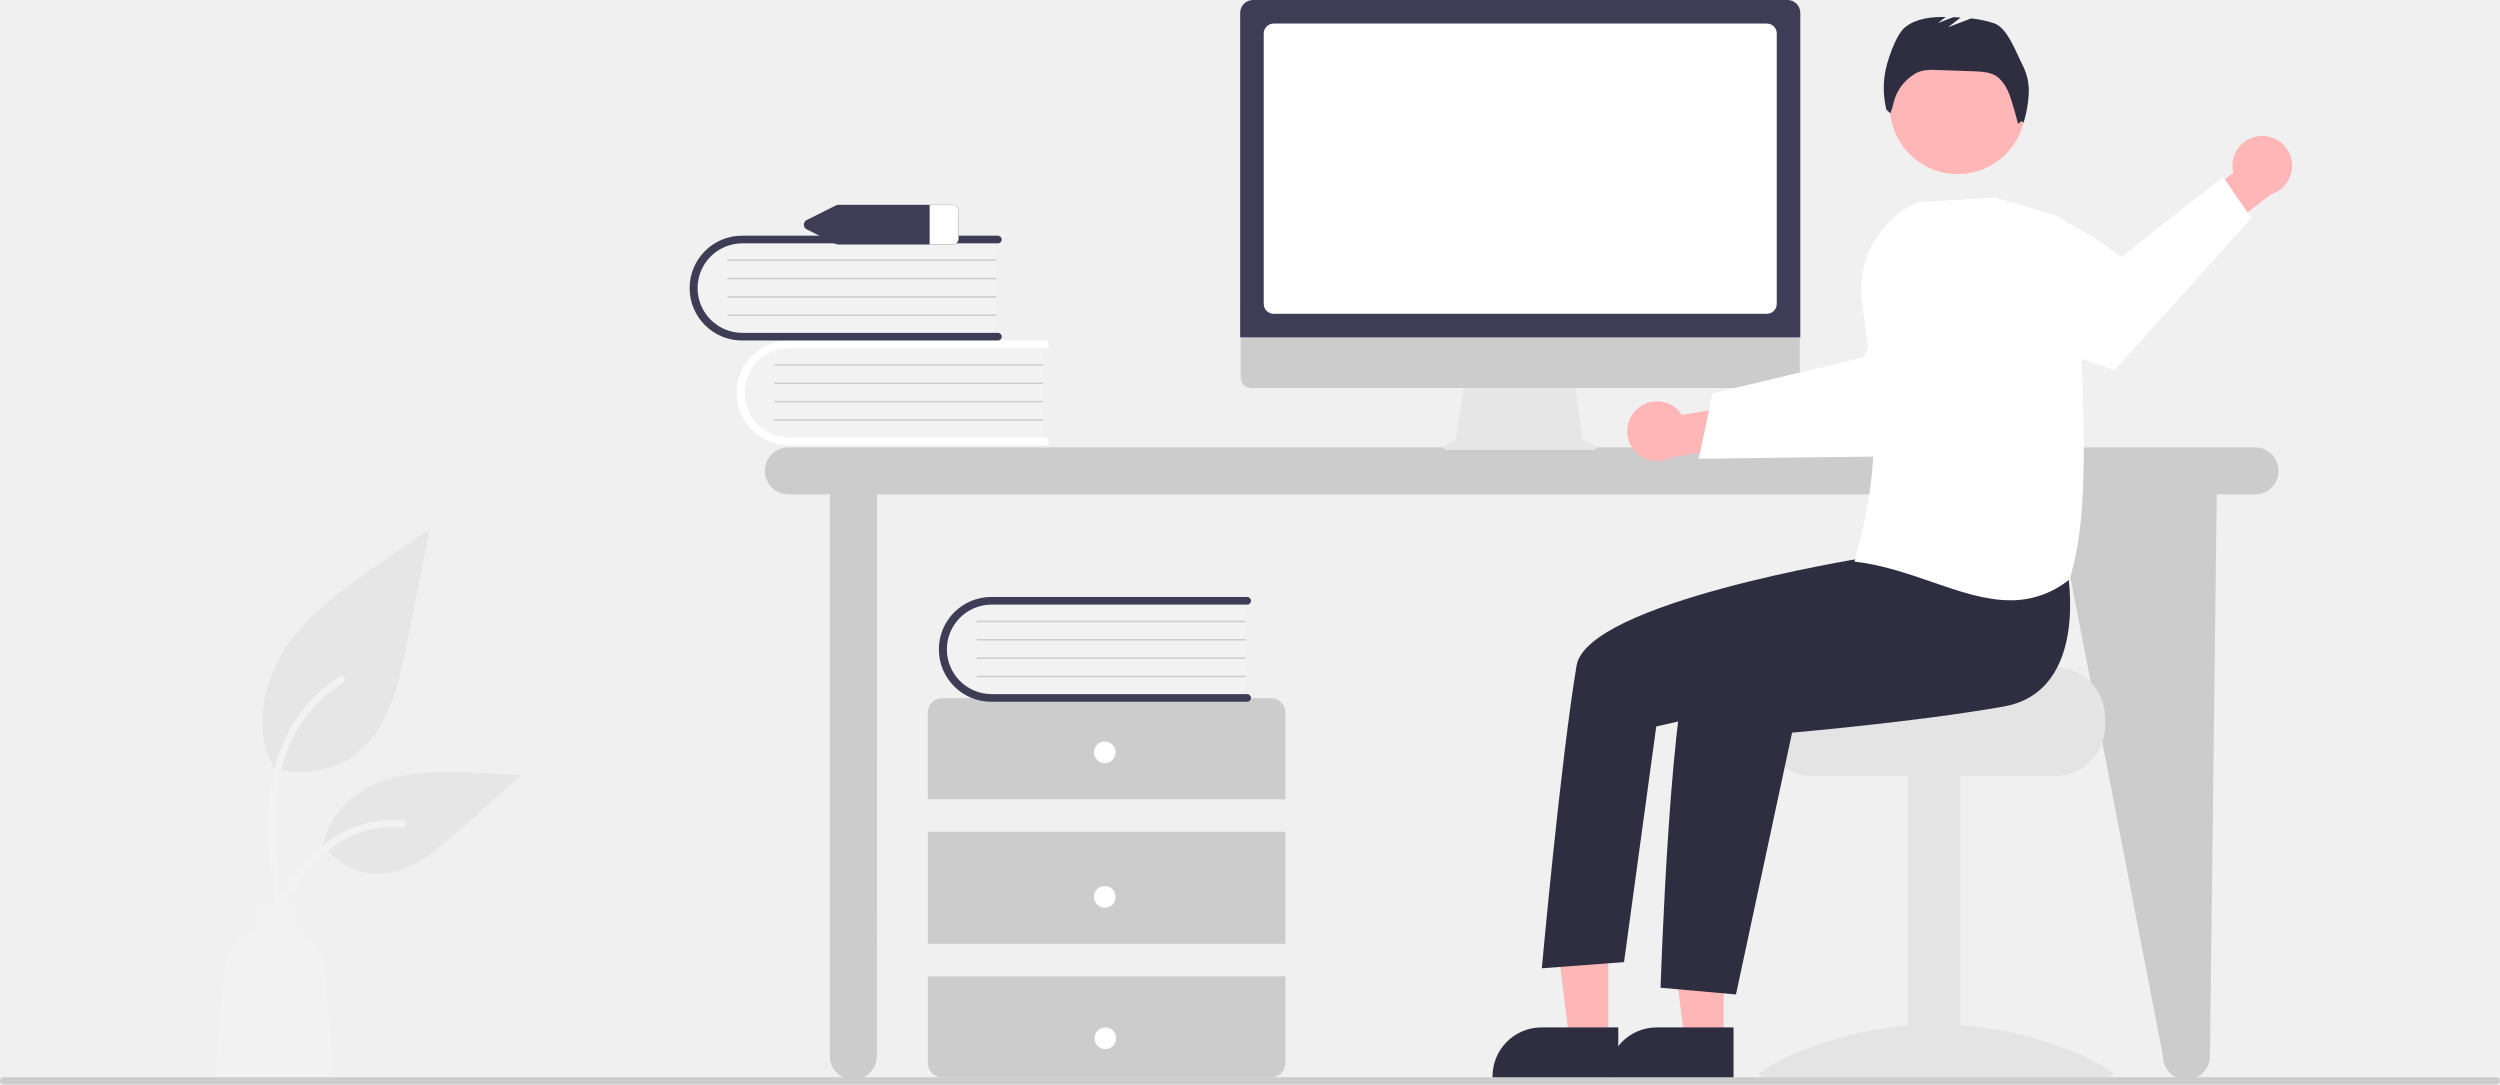
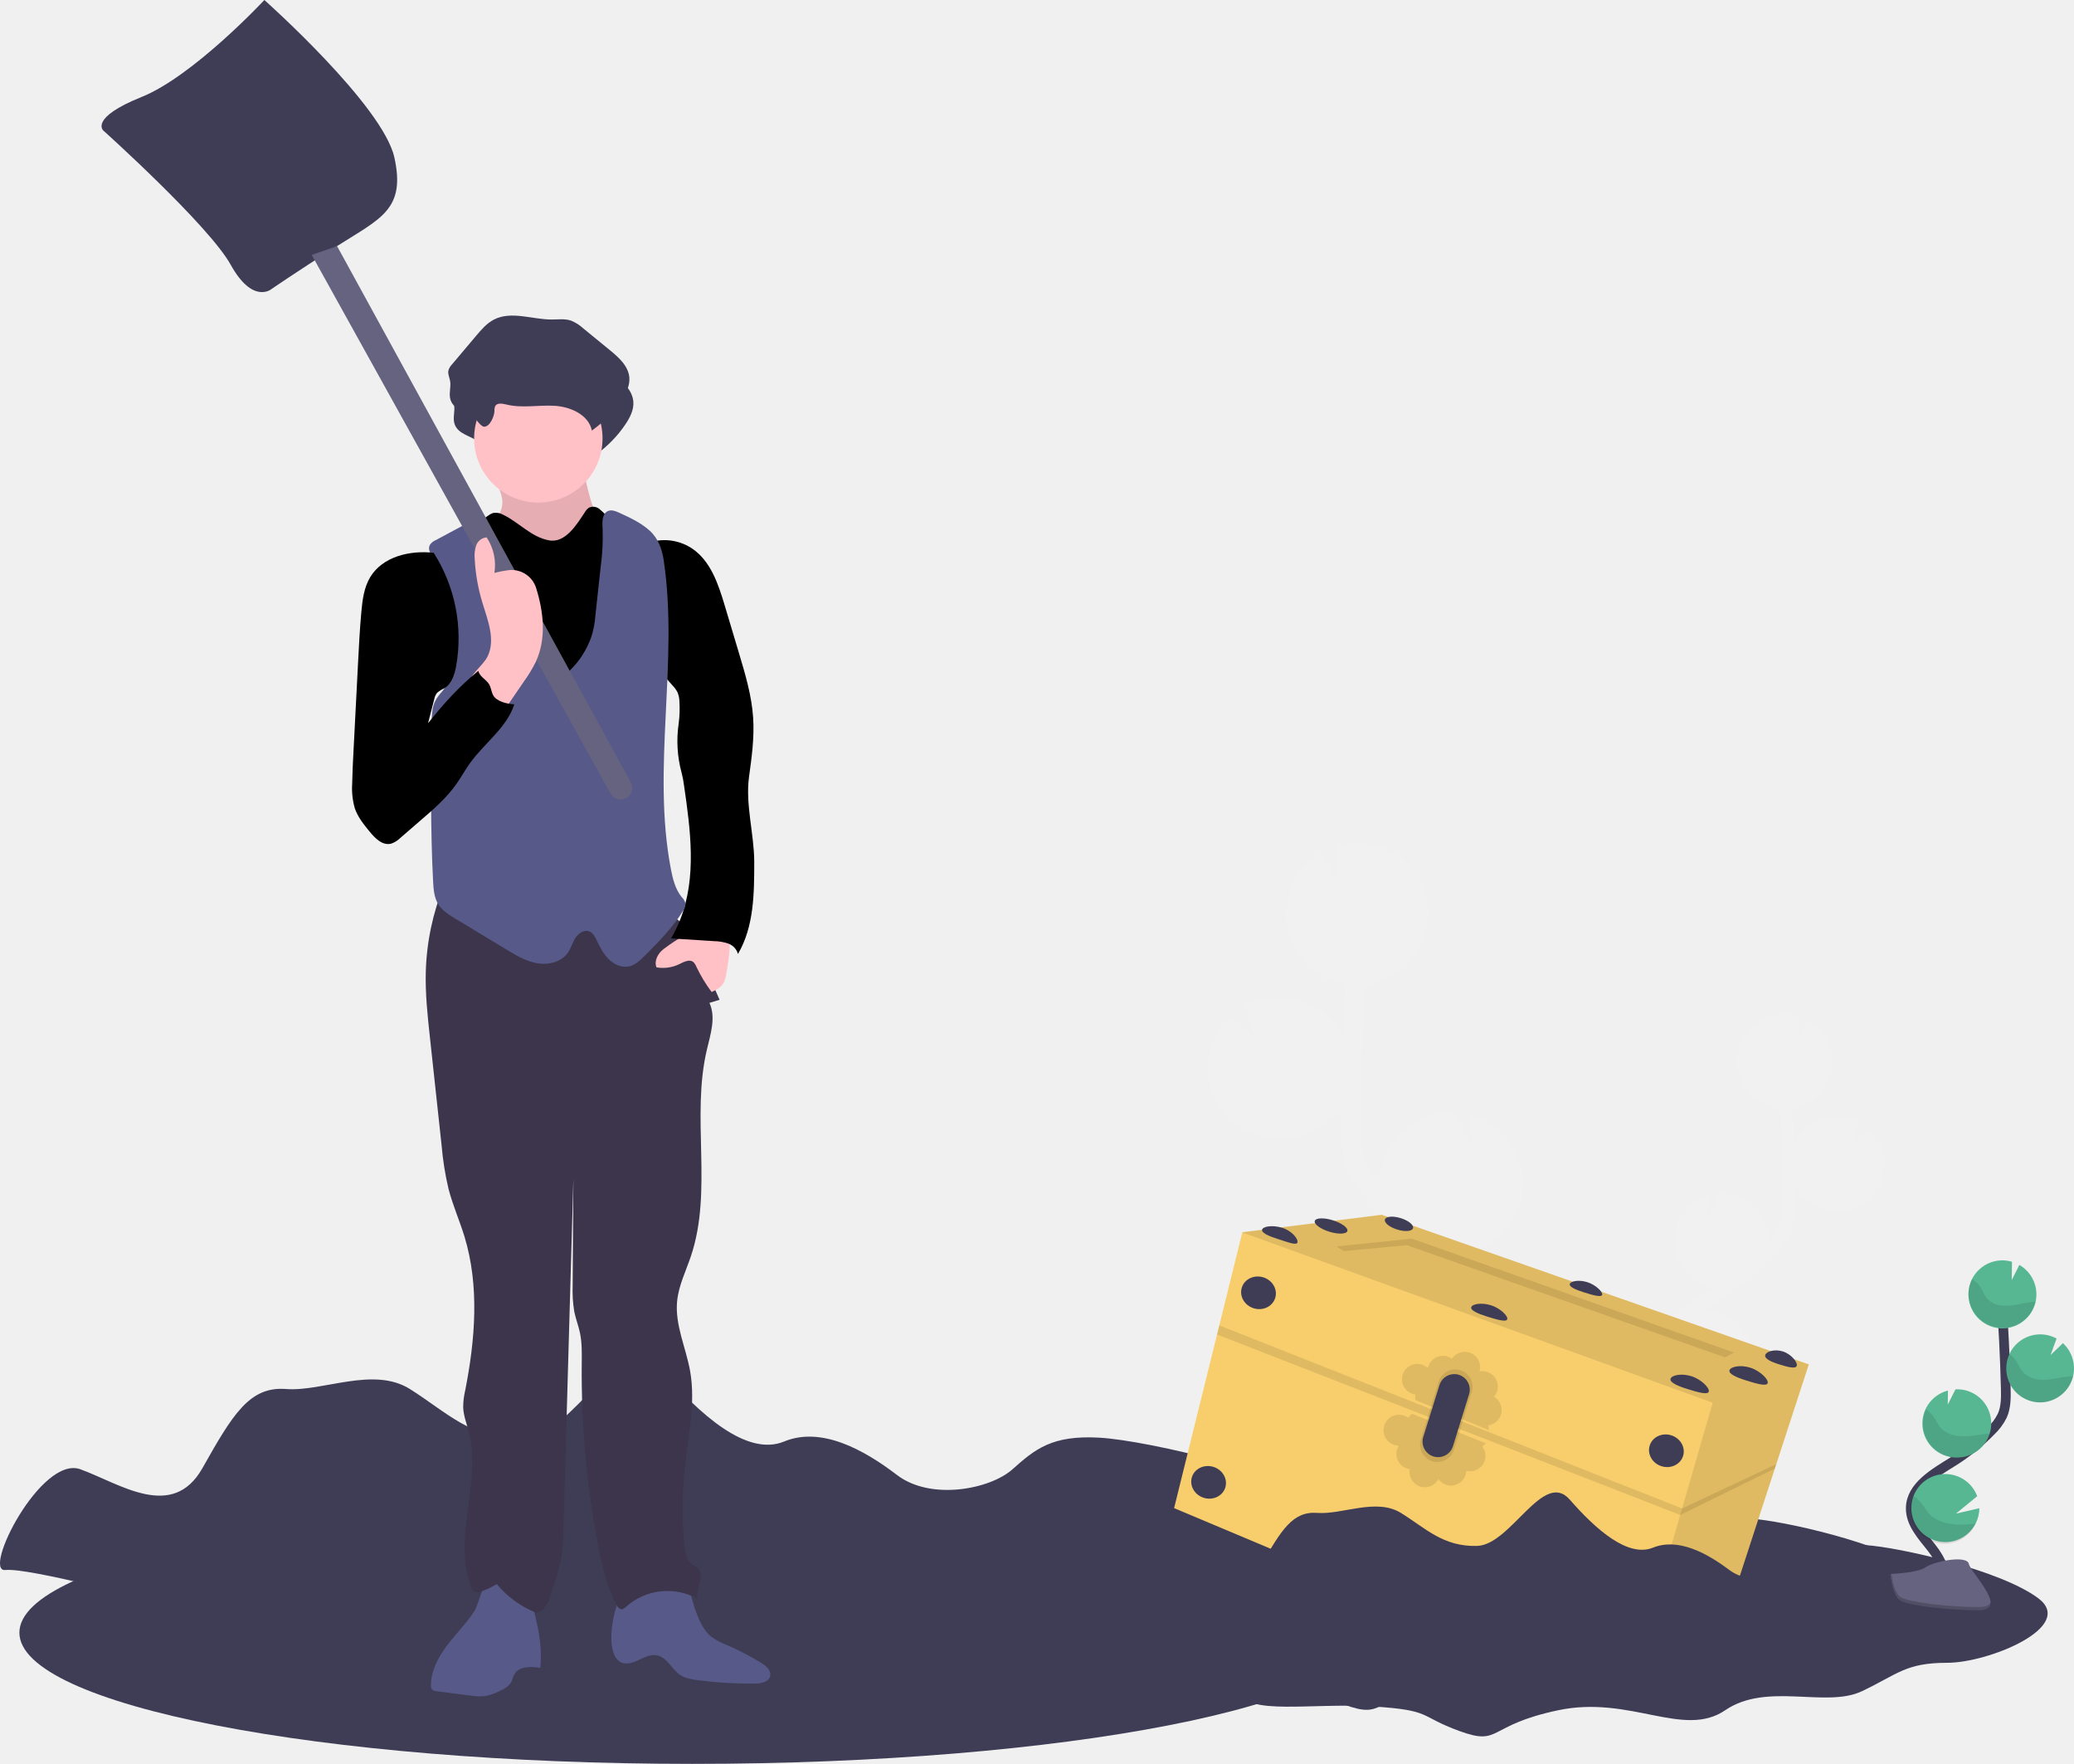
- <svg xmlns="http://www.w3.org/2000/svg" data-name="Layer 1" width="979.327" height="424.837" viewBox="0 0 979.327 424.837">
-   <path d="M993.718,412.839H419.142a9.199,9.199,0,0,0,0,18.398H435.417V651.303a9.199,9.199,0,0,0,18.398,0l.14-220.065h461.156l42.52,220.065a9.199,9.199,0,1,0,18.398,0l2.676-220.065h15.014a9.199,9.199,0,0,0,0-18.398Z" transform="translate(-110.3366 -237.5817)" fill="#ccc" />
-   <path d="M518.737,371.85v38.955H421.141a19.489,19.489,0,1,1-1.355-38.955q.677-.024,1.355,0Z" transform="translate(-110.3366 -237.5817)" fill="#f2f2f2" />
-   <path d="M521.134,410.506a1.499,1.499,0,0,1-1.498,1.498H419.403a20.526,20.526,0,0,1,0-41.052H519.636a1.498,1.498,0,1,1,0,2.997H419.403a17.53,17.53,0,0,0,0,35.059H519.636A1.499,1.499,0,0,1,521.134,410.506Z" transform="translate(-110.3366 -237.5817)" fill="#ffffff" />
-   <path d="M518.737,380.84H413.859a.3.3,0,0,1-.006-.599H518.737a.3.3,0,0,1,0,.599Z" transform="translate(-110.3366 -237.5817)" fill="#ccc" />
-   <path d="M518.737,388.032H413.859a.3.3,0,0,1-.006-.599H518.737a.3.3,0,0,1,0,.599Z" transform="translate(-110.3366 -237.5817)" fill="#ccc" />
-   <path d="M518.737,395.223H413.859a.3.3,0,0,1-.006-.599H518.737a.3.3,0,0,1,0,.599Z" transform="translate(-110.3366 -237.5817)" fill="#ccc" />
-   <path d="M518.737,402.415H413.859a.3.3,0,0,1-.006-.599H518.737a.3.3,0,0,1,0,.599Z" transform="translate(-110.3366 -237.5817)" fill="#ccc" />
-   <path d="M500.339,330.809v38.955H402.743a19.489,19.489,0,0,1-1.355-38.955q.677-.024,1.355,0Z" transform="translate(-110.3366 -237.5817)" fill="#f2f2f2" />
-   <path d="M502.737,369.464a1.499,1.499,0,0,1-1.498,1.498H401.005a20.526,20.526,0,0,1,0-41.052H501.239a1.498,1.498,0,1,1,0,2.997H401.005a17.53,17.53,0,0,0,0,35.059H501.239A1.499,1.499,0,0,1,502.737,369.464Z" transform="translate(-110.3366 -237.5817)" fill="#3f3d56" />
-   <path d="M500.339,339.799H395.461a.3.3,0,0,1-.006-.599H500.339a.3.3,0,0,1,0,.599Z" transform="translate(-110.3366 -237.5817)" fill="#ccc" />
-   <path d="M500.339,346.991H395.461a.3.3,0,0,1-.006-.599H500.339a.3.3,0,0,1,0,.599Z" transform="translate(-110.3366 -237.5817)" fill="#ccc" />
-   <path d="M500.339,354.182H395.461a.3.3,0,0,1-.006-.599H500.339a.3.3,0,0,1,0,.599Z" transform="translate(-110.3366 -237.5817)" fill="#ccc" />
-   <path d="M500.339,361.374H395.461a.3.3,0,0,1-.006-.599H500.339a.3.3,0,0,1,0,.599Z" transform="translate(-110.3366 -237.5817)" fill="#ccc" />
-   <path d="M613.874,550.683V516.718a5.661,5.661,0,0,0-5.661-5.661H479.428a5.661,5.661,0,0,0-5.661,5.661v33.965Z" transform="translate(-110.3366 -237.5817)" fill="#ccc" />
-   <rect x="363.431" y="325.839" width="140.106" height="43.872" fill="#ccc" />
-   <path d="M473.768,620.029V653.994a5.661,5.661,0,0,0,5.661,5.661H608.213a5.661,5.661,0,0,0,5.661-5.661V620.029Z" transform="translate(-110.3366 -237.5817)" fill="#ccc" />
-   <circle cx="432.776" cy="294.704" r="4.246" fill="#fff" />
-   <circle cx="432.776" cy="351.312" r="4.246" fill="#fff" />
-   <circle cx="433.004" cy="406.722" r="4.246" fill="#fff" />
-   <path d="M597.989,472.331v38.955H500.393a19.489,19.489,0,0,1-1.356-38.955q.678-.024,1.356,0Z" transform="translate(-110.3366 -237.5817)" fill="#f2f2f2" />
-   <path d="M600.386,510.986a1.499,1.499,0,0,1-1.498,1.498H498.655a20.526,20.526,0,0,1-.025-41.052H598.888a1.498,1.498,0,1,1,0,2.997H498.655a17.53,17.53,0,0,0,0,35.059H598.888A1.499,1.499,0,0,1,600.386,510.986Z" transform="translate(-110.3366 -237.5817)" fill="#3f3d56" />
-   <path d="M597.989,481.32H493.111a.3.3,0,0,1-.006-.599H597.989a.3.3,0,0,1,0,.599Z" transform="translate(-110.3366 -237.5817)" fill="#ccc" />
-   <path d="M597.989,488.512H493.111a.3.3,0,0,1-.006-.599H597.989a.3.3,0,0,1,0,.599Z" transform="translate(-110.3366 -237.5817)" fill="#ccc" />
-   <path d="M597.989,495.703H493.111a.3.3,0,0,1-.006-.599H597.989a.3.3,0,0,1,0,.599Z" transform="translate(-110.3366 -237.5817)" fill="#ccc" />
-   <path d="M597.989,502.895H493.111a.3.3,0,0,1-.006-.599H597.989a.3.3,0,0,1,0,.599Z" transform="translate(-110.3366 -237.5817)" fill="#ccc" />
-   <path d="M483.367,317.814H438.902a2.747,2.747,0,0,0-1.217.283l-11.223,5.618a2.045,2.045,0,0,0,0,3.764l11.223,5.618a2.747,2.747,0,0,0,1.217.283h44.466a2.334,2.334,0,0,0,2.463-2.165v-11.237A2.334,2.334,0,0,0,483.367,317.814Z" transform="translate(-110.3366 -237.5817)" fill="#3f3d56" />
-   <path d="M485.83,319.979v11.237a2.334,2.334,0,0,1-2.463,2.165h-8.859V317.814h8.859A2.334,2.334,0,0,1,485.83,319.979Z" transform="translate(-110.3366 -237.5817)" fill="#ffffff" />
-   <path d="M216.781,537.993a35.34,35.34,0,0,0,34.126-6.011c11.953-10.032,15.7-26.56,18.749-41.864q4.509-22.633,9.019-45.266l-18.882,13.002c-13.579,9.35-27.464,18.999-36.866,32.542S209.421,522.426,216.975,537.08" transform="translate(-110.3366 -237.5817)" fill="#e6e6e6" />
-   <path d="M218.395,592.797c-1.911-13.921-3.876-28.02-2.536-42.09,1.191-12.496,5.003-24.7,12.764-34.707a57.736,57.736,0,0,1,14.813-13.423c1.481-.935,2.845,1.413,1.37,2.343a54.888,54.888,0,0,0-21.711,26.196c-4.727,12.023-5.486,25.128-4.671,37.9.493,7.723,1.537,15.396,2.589,23.059a1.406,1.406,0,0,1-.948,1.669,1.365,1.365,0,0,1-1.669-.948Z" transform="translate(-110.3366 -237.5817)" fill="#f2f2f2" />
-   <path d="M236.802,568.164a26.014,26.014,0,0,0,22.666,11.699c11.474-.545,21.04-8.553,29.651-16.156l25.47-22.488-16.857-.807c-12.122-.58-24.557-1.121-36.104,2.617s-22.195,12.735-24.306,24.686" transform="translate(-110.3366 -237.5817)" fill="#e6e6e6" />
-   <path d="M212.994,600.8c9.199-16.276,19.868-34.365,38.933-40.147A43.445,43.445,0,0,1,268.302,558.962c1.739.15,1.304,2.83-.431,2.68a40.361,40.361,0,0,0-26.133,6.914c-7.369,5.016-13.106,11.988-17.962,19.383-2.974,4.529-5.639,9.251-8.303,13.966-.852,1.507-3.341.419-2.479-1.105Z" transform="translate(-110.3366 -237.5817)" fill="#f2f2f2" />
-   <path d="M198.255,617.932a19.698,19.698,0,0,1,12.071-16.498v-9.41h15.782v9.706a19.688,19.688,0,0,1,11.414,16.202l3.711,43.138H194.544Z" transform="translate(-110.3366 -237.5817)" fill="#f2f2f2" />
-   <path d="M734.973,411.955l-4.695-1.977-3.221-23.536h-42.889l-3.491,23.439-4.2,2.1a.997.997,0,0,0,.446,1.89h57.663A.997.997,0,0,0,734.973,411.955Z" transform="translate(-110.3366 -237.5817)" fill="#e6e6e6" />
-   <path d="M811.19,389.574H600.507a4.174,4.174,0,0,1-4.165-4.174V355.691H815.354V385.4A4.174,4.174,0,0,1,811.19,389.574Z" transform="translate(-110.3366 -237.5817)" fill="#ccc" />
-   <path d="M815.575,369.732H596.15V242.613a5.037,5.037,0,0,1,5.032-5.032h209.361a5.038,5.038,0,0,1,5.032,5.032Z" transform="translate(-110.3366 -237.5817)" fill="#3f3d56" />
-   <path d="M802.469,360.506h-193.214a3.883,3.883,0,0,1-3.879-3.879V250.687a3.884,3.884,0,0,1,3.879-3.879h193.214a3.884,3.884,0,0,1,3.879,3.879V356.627A3.883,3.883,0,0,1,802.469,360.506Z" transform="translate(-110.3366 -237.5817)" fill="#fff" />
-   <path d="M751.58,397.887a11.616,11.616,0,0,1,17.666,2.272l26.134-4.646,6.697,15.193-36.999,6.043a11.679,11.679,0,0,1-13.499-18.862Z" transform="translate(-110.3366 -237.5817)" fill="#ffb6b6" />
-   <path d="M775.776,417.286l27.246-.34,3.449-.047,55.433-.698s15.053-14.361,28.161-29.146l-1.837-13.288A54.292,54.292,0,0,0,870.023,340.152C851.25,352.696,840.363,377.526,840.363,377.526l-34.37,8.221-3.438.822-21.356,5.103Z" transform="translate(-110.3366 -237.5817)" fill="#ffffff" />
-   <path d="M915.25,498.962H864.392c0,2.179-55.594,3.948-55.594,3.948a20.309,20.309,0,0,0-3.332,3.158,19.597,19.597,0,0,0-4.58,12.633v3.158a19.746,19.746,0,0,0,19.739,19.739h94.625a19.756,19.756,0,0,0,19.739-19.739v-3.158A19.766,19.766,0,0,0,915.25,498.962Z" transform="translate(-110.3366 -237.5817)" fill="#e4e4e4" />
-   <rect x="747.402" y="303.231" width="20.528" height="118.49" fill="#e4e4e4" />
-   <path d="M799.312,658.581c0,2.218,31.107.858,69.48.858s69.48,1.36,69.48-.858-31.107-19.807-69.48-19.807S799.312,656.363,799.312,658.581Z" transform="translate(-110.3366 -237.5817)" fill="#e4e4e4" />
-   <polygon points="675.186 407.461 659.908 407.46 652.64 348.531 675.188 348.532 675.186 407.461" fill="#ffb6b6" />
-   <path d="M789.419,659.852l-49.262-.002v-.623a19.175,19.175,0,0,1,19.174-19.174h.001l30.088.001Z" transform="translate(-110.3366 -237.5817)" fill="#2f2e41" />
-   <polygon points="630.031 407.461 614.753 407.46 607.485 348.531 630.033 348.532 630.031 407.461" fill="#ffb6b6" />
-   <path d="M744.264,659.852l-49.262-.002v-.623a19.175,19.175,0,0,1,19.174-19.174h.001l30.088.001Z" transform="translate(-110.3366 -237.5817)" fill="#2f2e41" />
-   <circle cx="766.887" cy="41.636" r="26.564" fill="#ffb6b6" />
-   <path d="M920.217,461.224s8.913,47.131-25,53.132-82.866,10.22-82.866,10.22L790.367,627.143l-29.534-2.637s3.928-123.467,13.588-133.127,70.712-38.583,70.712-38.583Z" transform="translate(-110.3366 -237.5817)" fill="#2f2e41" />
-   <path d="M853.983,441.471,839.151,456.351s-107.094,17.25-111.226,41.985c-6.237,37.344-13.605,118.552-13.605,118.552l32.199-2.415,12.626-92.311,51.518-11.719L869.277,478.5Z" transform="translate(-110.3366 -237.5817)" fill="#2f2e41" />
-   <path d="M902.785,263.361c-2.622-4.948-5.954-14.808-11.247-16.637a42.077,42.077,0,0,0-9.058-1.93l-8.996,3.46,4.896-3.808q-1.43-.085-2.858-.139l-6.07,2.335,3.105-2.415c-5.659-.058-11.5.53-15.885,3.975-3.738,2.937-7.442,14.062-8.041,18.778a35.917,35.917,0,0,0,.66,13.531l1.537,1.462a18.859,18.859,0,0,0,1.206-3.839,18.181,18.181,0,0,1,8.703-11.806l.084-.047c2.578-1.451,5.707-1.384,8.663-1.278l14.042.505c3.378.122,7.016.335,9.65,2.454a15.888,15.888,0,0,1,3.858,5.589c1.309,2.641,3.866,12.604,3.866,12.604s1.447-1.881,2.14-.481a48.398,48.398,0,0,0,2.014-11.233A22.009,22.009,0,0,0,902.785,263.361Z" transform="translate(-110.3366 -237.5817)" fill="#2f2e41" />
-   <path d="M995.694,290.883A11.616,11.616,0,0,0,985.181,305.261l-21.361,15.757,6.41,15.317,29.854-22.676a11.679,11.679,0,0,0-4.389-22.776Z" transform="translate(-110.3366 -237.5817)" fill="#ffb6b6" />
-   <path d="M992.256,323.052l-53.551,59.474s-25.609-8.198-45.415-17.086l-8.898-27.328a54.343,54.343,0,0,1-2.601-19.664c27.456-7.306,59.391,19.879,59.391,19.879l40.085-31.399Z" transform="translate(-110.3366 -237.5817)" fill="#ffffff" />
-   <path d="M867.301,465.617c-9.554-3.3-19.433-6.713-30.089-7.994l-.458-.055.126-.443c11.031-38.731,8.278-63.507,2.872-100.723a37.591,37.591,0,0,1,21.548-39.501l.065-.03,30.434-1.934.069-.004,22.134,6.51a15.183,15.183,0,0,1,10.867,14.831c-.24,12.239.269,25.904.807,40.371,1.208,32.456,2.457,66.016-4.63,87.792l-.037.114-.095.074a36.099,36.099,0,0,1-23.081,8.108C887.901,472.732,877.762,469.23,867.301,465.617Z" transform="translate(-110.3366 -237.5817)" fill="#ffffff" />
-   <path d="M1088.248,662.418H111.752a1.415,1.415,0,1,1,0-2.83h976.496a1.415,1.415,0,1,1,0,2.83Z" transform="translate(-110.3366 -237.5817)" fill="#ccc" />
+ <svg xmlns="http://www.w3.org/2000/svg" data-name="Layer 1" width="853.78" height="726" viewBox="0 0 853.78 726">
+   <ellipse cx="284.98" cy="672" rx="277" ry="54" fill="#3f3d56" />
+   <path d="M236.36,746S185,732.19,175.31,733.21s14.68-47.36,30.91-41.46,37.87,21.42,50.24-.5,19.31-33.72,34.38-32.54,35.94-9.43,51,0,25.64,21.06,46.44,20.56S428.8,631.58,445,650.46s35.63,36.15,50.86,29.87,32.61,3.16,46.52,13.78,38.26,5.9,47.53-2.36,16.24-14.16,35.94-13,82.31,15.34,105.5,33-30.14,40.12-55.65,40.12-30.14,7.08-52.17,17.7-58-5.9-83.47,11.8-58-9.44-102,0-34.78,22.41-60.29,13-16.23-13-53.33-15.34-77.67,5.9-81.15-9.44-26.64-18.88-40.56-23.6S236.36,746,236.36,746Z" transform="translate(-173.11 -87)" fill="#3f3d56" />
+   <path d="M876.08,618.72l2-1.28.59-.38a19.55,19.55,0,0,1-2-38.1l-.1,8.06,4.43-8.77h0a19.56,19.56,0,0,1,20.45,18.63c0,.38,0,.74,0,1.11a23.3,23.3,0,0,0,3.86-5.7c1.88-4.19,1.91-8.92,1.77-14.68-.3-11.4-.79-22.89-1.43-34.35a19.54,19.54,0,0,1-17.37-18.51,17.38,17.38,0,0,1,0-1.77c0-.15,0-.3,0-.44,0-.57.09-1.13.18-1.69a2.56,2.56,0,0,1,0-.27c.07-.47.17-.93.28-1.39,0-.17.09-.34.13-.51.14-.5.29-1,.47-1.48.06-.16.12-.31.19-.47.14-.36.29-.71.45-1.06.08-.18.16-.37.25-.55l.07-.14h0a19.57,19.57,0,0,1,23-9.92l-.13,10.49,4.38-8.66a19.53,19.53,0,0,1,9.76,16,19.17,19.17,0,0,1-.43,5.05h0c0,.14-.08.27-.11.41s-.13.52-.2.77-.19.65-.3,1-.16.48-.25.72-.29.68-.44,1c-.09.19-.17.39-.26.59-.25.5-.52,1-.81,1.48-.1.17-.22.33-.32.49-.21.32-.42.65-.65,1s-.29.38-.44.56-.43.54-.66.8-.33.36-.5.54-.48.5-.74.74l-.51.48-.89.74-.46.36c-.47.34-.94.66-1.44,1l-.28.16a14.09,14.09,0,0,1-1.27.69l-.56.25c-.35.16-.71.32-1.08.45l-.64.23c-.36.13-.72.24-1.09.34l-.66.17c-.4.1-.81.18-1.22.25h-.08q.4,7.26.72,14.51a19.54,19.54,0,0,1,27.14-8.49l-3.45,9.48,7.11-6.83a19.49,19.49,0,0,1,6.32,13.5,19.21,19.21,0,0,1-.5,5.39,19.55,19.55,0,0,1-36,5.33c0,.49,0,1,0,1.47.13,5.08.29,11.4-2.24,17a34.54,34.54,0,0,1-7.2,9.72c-1.78,1.81-3.62,3.56-5.5,5.26a19.66,19.66,0,0,1-7.07,5.87q-4.65,3.58-9.62,6.71L879,623.34c-1.86,1.16-3.77,2.34-5.64,3.57l1-.08a19.56,19.56,0,0,1,19.25,12.73l-12.22,10,13.45-3.12a19.59,19.59,0,0,1-28,17.62c.31.37.61.75.91,1.13l1.78,2.22c8,10.08,10.17,19.64,6.23,26.93l-4.79-2.59c3.83-7.1-1.93-16.18-5.71-21-.57-.73-1.16-1.46-1.75-2.19-5.08-6.31-10.84-13.47-10.7-22.25C852.91,633.07,865.76,625.11,876.08,618.72Z" transform="translate(-173.11 -87)" fill="#f1f1f1" />
+   <path d="M779.43,605.39l-3.07-1.92c-.3-.18-.59-.37-.88-.56a29.29,29.29,0,0,0,3-57.06l.15,12.07L772,544.79h-.08a29.29,29.29,0,0,0-30.62,27.9c0,.56,0,1.11,0,1.66a35,35,0,0,1-5.79-8.55c-2.81-6.26-2.86-13.35-2.64-22,.44-17.08,1.18-34.29,2.14-51.44a29.27,29.27,0,0,0,26-27.71c0-.9,0-1.78,0-2.66l0-.66c-.06-.85-.14-1.69-.27-2.52,0-.14,0-.27-.07-.41-.12-.7-.27-1.39-.44-2.08-.06-.26-.12-.51-.19-.77-.21-.75-.43-1.48-.7-2.21-.08-.24-.18-.47-.28-.71-.21-.54-.43-1.06-.67-1.58-.13-.28-.25-.55-.38-.82a2,2,0,0,1-.1-.21h0a29.27,29.27,0,0,0-24.75-16,29.61,29.61,0,0,0-9.64,1.16l.19,15.71-6.55-13a29.11,29.11,0,0,0-14,31.56h0c0,.2.11.4.16.61.09.39.19.77.29,1.15s.3,1,.46,1.45.24.72.38,1.07c.19.52.42,1,.65,1.53.13.3.25.6.39.89.37.75.77,1.49,1.21,2.21.15.26.32.5.48.74.32.49.63,1,1,1.44.21.29.44.56.66.84s.65.81,1,1.2l.74.81q.54.57,1.11,1.11l.77.71c.43.38.88.75,1.34,1.1.23.18.45.37.69.55.69.51,1.4,1,2.14,1.44.14.09.29.16.43.24.62.36,1.25.71,1.89,1l.85.38c.53.24,1.06.47,1.61.67.32.13.64.24,1,.35.54.18,1.09.35,1.64.5l1,.26c.61.14,1.22.26,1.83.37l.12,0q-.62,10.86-1.08,21.72a29.27,29.27,0,0,0-40.65-12.7l5.18,14.18-10.65-10.22a29.13,29.13,0,0,0-9.46,20.22,28.75,28.75,0,0,0,.74,8.07,29.27,29.27,0,0,0,53.85,8c0,.74,0,1.48-.07,2.21-.19,7.61-.44,17.07,3.35,25.52,2.57,5.73,6.71,10.37,10.79,14.54q4,4.08,8.24,7.88a29.31,29.31,0,0,0,10.57,8.8q7,5.35,14.42,10l3.1,1.92c2.78,1.73,5.64,3.51,8.44,5.35-.49,0-1-.1-1.48-.12a29.28,29.28,0,0,0-28.83,19.06l18.29,14.89-20.13-4.66a29.32,29.32,0,0,0,42,26.38c-.46.56-.91,1.12-1.36,1.69-.9,1.12-1.8,2.23-2.67,3.33-11.91,15.09-15.22,29.4-9.33,40.32l7.18-3.87c-5.74-10.63,2.89-24.23,8.55-31.39.85-1.09,1.73-2.18,2.62-3.28,7.61-9.45,16.23-20.17,16-33.31C814.12,626.89,794.89,615,779.43,605.39Z" transform="translate(-173.11 -87)" fill="#f1f1f1" />
+   <path d="M631.08,756.56s-34.61-9.16-41.13-8.49,9.89-31.34,20.82-27.44,25.52,14.18,33.85-.33,13-22.32,23.17-21.54,24.21-6.25,34.36,0,17.27,13.94,31.29,13.61,27.29-31.57,38.22-19.08,24,23.94,34.26,19.78,22,2.09,31.35,9.12,25.77,3.91,32-1.56,10.94-9.37,24.22-8.59,55.45,10.15,71.07,21.87-20.31,26.55-37.49,26.55-20.31,4.69-35.15,11.72-39.05-3.91-56.23,7.81-39.05-6.25-68.73,0-23.43,14.84-40.62,8.59-10.93-8.59-35.92-10.15-52.33,3.9-54.68-6.25-18-12.5-27.33-15.62S631.08,756.56,631.08,756.56Z" transform="translate(-173.11 -87)" fill="#3f3d56" />
+   <polygon points="744.61 561.58 731.21 602.65 730.63 604.44 708.2 673.2 669.8 699.15 483.33 620.74 501 549.28 501.94 545.52 511.4 507.27 511.42 507.18 568.82 500 744.61 561.58" fill="#f8ce6d" />
+   <polygon points="744.61 561.58 708.2 673.2 669.8 699.15 705.05 577.34 511.4 507.27 511.42 507.18 568.82 500 744.61 561.58" opacity="0.1" />
+   <polygon points="553.24 514.93 550.15 513.05 581.13 509.8 713.85 556.72 710.11 558.68 579.18 512.51 553.24 514.93" opacity="0.1" />
+   <polyline points="731.21 602.65 692.45 620.88 501.94 545.52 501 549.28 691.68 623.56 730.63 604.44" opacity="0.1" />
+   <ellipse cx="691.21" cy="619.15" rx="6.67" ry="7.2" transform="translate(-278.2 1008.63) rotate(-72.75)" fill="#3f3d56" />
+   <ellipse cx="859.13" cy="684.17" rx="6.67" ry="7.2" transform="translate(-222.18 1214.73) rotate(-72.75)" fill="#3f3d56" />
+   <ellipse cx="832.58" cy="764.93" rx="6.67" ry="7.2" transform="translate(-317.97 1246.17) rotate(-72.75)" fill="#3f3d56" />
+   <ellipse cx="670.66" cy="697.17" rx="6.67" ry="7.2" transform="translate(-367.16 1043.88) rotate(-72.75)" fill="#3f3d56" />
+   <path d="M707.22,598.38c-.4,1.3-3.61,0-7.69-1.28s-7.26-2.68-6.86-4,4.24-2,8.32-.73S707.63,597.08,707.22,598.38Z" transform="translate(-173.11 -87)" fill="#3f3d56" />
+   <ellipse cx="721.08" cy="591.65" rx="2.46" ry="7.02" transform="translate(-230.92 1017.81) rotate(-72.75)" fill="#3f3d56" />
+   <path d="M793.58,630c-.4,1.3-4.41.1-8.3-1.11s-6.92-2.56-6.52-3.86,4.09-2,8-.83S794,628.68,793.58,630Z" transform="translate(-173.11 -87)" fill="#3f3d56" />
+   <path d="M876.54,659.79c-.45,1.46-4.71.19-8.84-1.09s-7.34-2.75-6.89-4.21,4.4-2.35,8.53-1.07S877,658.33,876.54,659.79Z" transform="translate(-173.11 -87)" fill="#3f3d56" />
+   <path d="M900.8,656.29c-.46,1.46-4.71.19-8.84-1.09s-7.35-2.75-6.89-4.21,4.4-2.35,8.53-1.07S901.25,654.83,900.8,656.29Z" transform="translate(-173.11 -87)" fill="#3f3d56" />
+   <path d="M912.76,649.16c-.46,1.46-4,.42-7.38-.64s-6-2.34-5.59-3.8,3.82-2.54,7.23-1.48S913.21,647.7,912.76,649.16Z" transform="translate(-173.11 -87)" fill="#3f3d56" />
+   <path d="M832.65,619.94c-.36,1.16-4,.09-7.46-1s-6.23-2.31-5.86-3.47,3.67-1.83,7.17-.75S833,618.77,832.65,619.94Z" transform="translate(-173.11 -87)" fill="#3f3d56" />
+   <ellipse cx="749.03" cy="590.77" rx="2.46" ry="6.06" transform="translate(-210.42 1043.88) rotate(-72.75)" fill="#3f3d56" />
+   <path d="M791,669.25a6.32,6.32,0,0,0-2.9-7.36,6.43,6.43,0,0,0,1.31-2.33,6.32,6.32,0,0,0-7.24-8.08,6.32,6.32,0,0,0-11.34-5.25,6.32,6.32,0,0,0-9.74,3.25c0,.14-.07.27-.1.4l-.22.11a6.32,6.32,0,1,0-6.11,10.73,5.65,5.65,0,0,0,1,.22l.08,2.32L786,675.63l-.2-2A6.34,6.34,0,0,0,791,669.25Z" transform="translate(-173.11 -87)" opacity="0.1" />
+   <path d="M783.93,689.11a6.33,6.33,0,0,1-7.2,3.29,6.18,6.18,0,0,1-.67,2.58,6.32,6.32,0,0,1-8.49,2.81,6.43,6.43,0,0,1-2.33-2,6.32,6.32,0,0,1-11.8-4.09,6.42,6.42,0,0,1-2-.62,6.32,6.32,0,0,1-2.81-8.48l.2-.37-.08-.23a6.25,6.25,0,0,1-2.63-.67A6.32,6.32,0,0,1,751.86,670a6.59,6.59,0,0,1,.85.51l1.66-1.61,30.44,12.17-1.53,1.3A6.32,6.32,0,0,1,783.93,689.11Z" transform="translate(-173.11 -87)" opacity="0.1" />
+   <path d="M765.35,655.64,758,679.46a7.16,7.16,0,0,0,4.33,8.83h0a7.15,7.15,0,0,0,9.32-4.58L779,659.88a7.14,7.14,0,0,0-5.08-9h0A7.14,7.14,0,0,0,765.35,655.64Z" transform="translate(-173.11 -87)" opacity="0.1" />
+   <path d="M765.67,657.09,759,678.45a6.4,6.4,0,0,0,3.89,7.91h0a6.41,6.41,0,0,0,8.35-4.11l6.63-21.37a6.42,6.42,0,0,0-4.56-8.12h0A6.42,6.42,0,0,0,765.67,657.09Z" transform="translate(-173.11 -87)" fill="#3f3d56" />
+   <path d="M678.72,767.49s-34.61-9.16-41.13-8.48,9.89-31.35,20.82-27.44,25.52,14.17,33.85-.34,13-22.31,23.17-21.53,24.21-6.25,34.36,0,17.27,13.93,31.29,13.6,27.29-31.57,38.23-19.07,24,23.93,34.26,19.78,22,2.09,31.34,9.12,25.78,3.9,32-1.56,10.93-9.38,24.21-8.6,55.45,10.16,71.07,21.87-20.3,26.56-37.49,26.56-20.3,4.68-35.14,11.71-39.06-3.9-56.24,7.81-39.05-6.24-68.73,0-23.43,14.84-40.61,8.6-10.94-8.6-35.93-10.16-52.33,3.91-54.67-6.25-17.95-12.49-27.33-15.62S678.72,767.49,678.72,767.49Z" transform="translate(-173.11 -87)" fill="#3f3d56" />
+   <path d="M972.49,741.17c3-5.51-.4-12.27-4.28-17.18s-8.62-10-8.52-16.29c.15-9,9.7-14.31,17.33-19.09a84,84,0,0,0,15.56-12.51,22.61,22.61,0,0,0,4.78-6.4c1.58-3.52,1.54-7.52,1.44-11.37q-.49-19.26-1.91-38.49" transform="translate(-173.11 -87)" fill="none" stroke="#3f3d56" stroke-miterlimit="10" stroke-width="4" />
+   <path d="M1011.4,619.14a14,14,0,0,0-7-11.5l-3.14,6.22.1-7.53a14.19,14.19,0,0,0-4.63-.56,14,14,0,1,0,14.68,13.37Z" transform="translate(-173.11 -87)" fill="#57b793" />
+   <path d="M986.37,714.13a14,14,0,1,1,.68-11.3L978.28,710l9.65-2.23A14,14,0,0,1,986.37,714.13Z" transform="translate(-173.11 -87)" fill="#57b793" />
+   <path d="M979.44,686.88A14,14,0,0,1,975,659.35l-.07,5.78,3.17-6.29h0A14,14,0,0,1,992.8,672.2a13.84,13.84,0,0,1-.6,4.79A14,14,0,0,1,979.44,686.88Z" transform="translate(-173.11 -87)" fill="#57b793" />
+   <path d="M1013.51,664.21a14,14,0,1,1,6.21-26.27l-2.48,6.8,5.1-4.9a14,14,0,0,1,4.53,9.69,13.79,13.79,0,0,1-.35,3.87A14,14,0,0,1,1013.51,664.21Z" transform="translate(-173.11 -87)" fill="#57b793" />
+   <path d="M1009.51,622.88c-3.24.35-6.39,1.36-9.64,1.56s-6.82-.57-8.87-3.1c-1.11-1.36-1.67-3.08-2.6-4.57a10,10,0,0,0-3.54-3.33,14,14,0,1,0,26.24,9.32Q1010.31,622.79,1009.51,622.88Z" transform="translate(-173.11 -87)" opacity="0.1" />
+   <path d="M1013.51,664.21a14.05,14.05,0,0,1-13.35-20A10.37,10.37,0,0,1,1003,647c1,1.51,1.61,3.26,2.79,4.64,2.18,2.57,5.91,3.41,9.3,3.26s6.66-1.12,10-1.43c.47,0,1-.07,1.42-.08A14,14,0,0,1,1013.51,664.21Z" transform="translate(-173.11 -87)" opacity="0.1" />
+   <path d="M979.44,686.88A14,14,0,0,1,966,667.12a11.32,11.32,0,0,1,3,2.85c1.09,1.54,1.77,3.32,3,4.74,2.37,2.63,6.35,3.56,9.94,3.48s6.82-.93,10.27-1.2A14,14,0,0,1,979.44,686.88Z" transform="translate(-173.11 -87)" opacity="0.1" />
+   <path d="M986.37,714.13a14,14,0,0,1-25.58-11.45,14,14,0,0,1,3.07,2.75c1.34,1.62,2.22,3.47,3.76,5,2.87,2.82,7.5,4,11.63,4.09A60,60,0,0,0,986.37,714.13Z" transform="translate(-173.11 -87)" opacity="0.1" />
+   <path d="M951.32,734.82s11.08-.34,14.42-2.72,17-5.21,17.87-1.4,16.64,19,4.14,19.06-29.06-1.94-32.39-4S951.32,734.82,951.32,734.82Z" transform="translate(-173.11 -87)" fill="#656380" />
+   <path d="M988,748.44c-12.51.1-29.06-2-32.39-4-2.54-1.55-3.55-7.09-3.89-9.65h-.37s.7,8.94,4,11,19.88,4.07,32.39,4c3.61,0,4.85-1.31,4.79-3.21C992,747.7,990.66,748.41,988,748.44Z" transform="translate(-173.11 -87)" opacity="0.2" />
+   <path d="M378.31,266.18a4.51,4.51,0,0,1,.31-2.14c.81-1.44,2.93-1.05,4.53-.64,6.44,1.62,13.22.15,19.84.53s14.09,3.69,15.42,10.19a48.25,48.25,0,0,0,12.23-12.57c1.84-2.75,3.44-5.9,3.19-9.2-.36-4.76-4.35-8.32-8.05-11.34l-11-9a16.51,16.51,0,0,0-4.94-3.14c-2.54-.87-5.32-.46-8-.46-8,0-16.57-3.64-23.71,0-3,1.53-5.22,4.15-7.38,6.71l-9.84,11.65a6.13,6.13,0,0,0-1.57,2.67c-.28,1.42.45,2.82.7,4.25.47,2.6-.66,5.37.21,7.87,1.43,4.15,6.46,4.74,9.54,7.11,1.15.89,2.95,3.89,4.31,3.86C376.54,272.5,378.24,268.09,378.31,266.18Z" transform="translate(-173.11 -87)" fill="#3f3d56" />
+   <path d="M379.93,294c-.11,3.24-2,6.12-3.82,8.81-2.43,3.58-5,7.3-8.84,9.3a84.94,84.94,0,0,0,62.78,6.62c3.37-1,7.35-3.08,7.15-6.59-4-1.09-8.14-2.22-11.54-4.63-4.06-2.88-6.74-7.36-8.47-12s-2.61-9.6-3.82-14.43a2.72,2.72,0,0,0-.62-1.34,2.76,2.76,0,0,0-1.9-.5L397.53,279c-5.47,0-11.41-.13-16.49,2.19C374.72,284.09,380.11,288.62,379.93,294Z" transform="translate(-173.11 -87)" fill="#ffc0c6" />
+   <path d="M379.93,294c-.11,3.24-2,6.12-3.82,8.81-2.43,3.58-5,7.3-8.84,9.3a84.94,84.94,0,0,0,62.78,6.62c3.37-1,7.35-3.08,7.15-6.59-4-1.09-8.14-2.22-11.54-4.63-4.06-2.88-6.74-7.36-8.47-12s-2.61-9.6-3.82-14.43a2.72,2.72,0,0,0-.62-1.34,2.76,2.76,0,0,0-1.9-.5L397.53,279c-5.47,0-11.41-.13-16.49,2.19C374.72,284.09,380.11,288.62,379.93,294Z" transform="translate(-173.11 -87)" opacity="0.1" />
+   <path d="M368.34,750.24c-3.28,5-7.57,9.23-11.17,14s-6.61,10.33-6.65,16.3a2.58,2.58,0,0,0,.69,2.1,2.7,2.7,0,0,0,1.37.43l13.9,1.78a23.29,23.29,0,0,0,6.4.22,22.7,22.7,0,0,0,6.56-2.39,9.05,9.05,0,0,0,3.94-3c.67-1.1.85-2.45,1.49-3.57,1.93-3.39,6.79-3.24,10.65-2.65,1.11-10.31-1.74-20.59-4.57-30.57a4,4,0,0,0-.77-1.68,4,4,0,0,0-1.81-1c-3.33-1.09-11.38-5.36-14.18-3.36C372.14,738.33,370,747.59,368.34,750.24Z" transform="translate(-173.11 -87)" fill="#575a88" />
+   <path d="M435.36,770.57c2.67-1.25,5.52-2.86,8.4-2.2,4.06.91,5.87,5.71,9.32,8,2.12,1.43,4.74,1.85,7.27,2.18a169.42,169.42,0,0,0,23.5,1.39c2.51,0,5.67-.6,6.28-3s-1.7-4.31-3.75-5.56a110,110,0,0,0-13.88-7.21,27.83,27.83,0,0,1-6.62-3.52c-3.43-2.77-5.1-7.11-6.63-11.24-1.23-3.32-2.36-10.49-4.88-13-2.76-2.71-6.47-.91-9.93-.15-5.38,1.18-11.68,2-15.14,6.83C424.24,750.16,420.35,777.52,435.36,770.57Z" transform="translate(-173.11 -87)" fill="#575a88" />
+   <path d="M355.85,451.46A101.94,101.94,0,0,0,348.39,487c-.24,9.11.74,18.19,1.73,27.25q2.37,22,4.76,44a124.13,124.13,0,0,0,2.87,18.11c1.73,6.65,4.54,13,6.55,19.54,6.22,20.38,4.45,42.36.34,63.27a31.61,31.61,0,0,0-.86,7c.12,3.53,1.48,6.89,2.36,10.31,5.38,20.85-7,44,1.08,64a3.17,3.17,0,0,0,1.27,1.75,3.22,3.22,0,0,0,2.52-.11A34.09,34.09,0,0,0,377.6,739a40.21,40.21,0,0,0,16.34,11.83c4.74-1.17,5.63-6.93,7.18-11.56A79,79,0,0,0,404,729.2a80.15,80.15,0,0,0,1.05-12.68l4.1-144.35-.3,44.05a52,52,0,0,0,.67,10.66c.6,2.93,1.7,5.74,2.33,8.67.89,4.19.78,8.53.74,12.82a376.79,376.79,0,0,0,6.95,75.82c1.6,8.18,3.52,16.44,7.61,23.69a2.61,2.61,0,0,0,1.49,1.46c.87.19,1.67-.5,2.33-1.11a25.49,25.49,0,0,1,29.27-3.18c-.88-4.24,3.16-9.17.27-12.39-.83-.93-2.07-1.38-3-2.19-1.84-1.57-2.28-4.21-2.54-6.62a153.34,153.34,0,0,1,0-32.27c1.41-13.41,4.58-26.93,2.24-40.2-1.7-9.63-6.28-19-5.37-28.69.6-6.5,3.62-12.49,5.7-18.68,9.08-27.06,0-57.22,6.57-85,1.51-6.38,3.79-13.28,1.05-19.23l4.17-1.27-8.66-19.77c-1.84-4.21-3.76-8.54-7-11.78-5.44-5.41-13.57-6.86-21.16-8l-61.74-9.63C365.3,448.44,357.92,446.38,355.85,451.46Z" transform="translate(-173.11 -87)" fill="#3c354c" />
+   <circle cx="221.61" cy="180.43" r="26.43" fill="#ffc0c6" />
+   <path d="M380.31,298.9a6.14,6.14,0,0,0-4.26-.75,7.28,7.28,0,0,0-2,1.09L361.55,308a19.33,19.33,0,0,0-4.73,4.14c-2.14,2.91-2.48,6.78-2.2,10.38.62,8.12,3.9,15.78,5.68,23.72s1.78,17-3.34,23.36a12.38,12.38,0,0,0-2.18,3.09,9,9,0,0,0-.41,3,81.82,81.82,0,0,0,.24,11.4c.56,4.89,2,9.64,2.78,14.49,1.37,8.26,1,16.73,2.06,25a4,4,0,0,0,4,4.34,117.77,117.77,0,0,0,18.67,1.23c7.23,0,14.45-.4,21.67-.78l32.86-1.73a3.24,3.24,0,0,0,3.65-3.35c2.88-13.82,5.78-27.89,4.42-41.93-.88-9.07-3.52-17.86-6-26.62-2-7.1-3.92-14.55-2.42-21.78,1-4.77,3.43-9.18,4.06-14a16.51,16.51,0,0,0-4.52-13.9c-3.68-3.53-9.05-4.87-12.72-8.41a28.93,28.93,0,0,0-3.28-3.18,4.1,4.1,0,0,0-4.31-.5,5.55,5.55,0,0,0-1.64,1.83c-3.2,4.86-8,12.87-14.75,11.61C391.84,308.1,386.74,302,380.31,298.9Z" transform="translate(-173.11 -87)" fill="#000000" />
+   <path d="M446.35,477.58c-2.34,1.75-4.08,4.86-3,7.57a15.27,15.27,0,0,0,9.36-1.3c1.87-.91,4.2-2.19,5.82-.87a4.93,4.93,0,0,1,1.19,1.8,60.82,60.82,0,0,0,6.34,10.53c1.78-.84,3.65-1.76,4.72-3.41a9.87,9.87,0,0,0,1.23-3.65,97,97,0,0,0,1.39-9.73c.21-2.37.25-5-1.37-6.76C465.08,464.26,452.12,473.27,446.35,477.58Z" transform="translate(-173.11 -87)" fill="#ffc0c6" />
+   <path d="M376.66,256.26a4.48,4.48,0,0,1,.31-2.13c.81-1.44,2.93-1,4.53-.65,6.44,1.63,13.22.16,19.84.54s14.09,3.69,15.42,10.19A48.41,48.41,0,0,0,429,251.64c1.84-2.75,3.44-5.9,3.19-9.2-.36-4.76-4.35-8.32-8.05-11.34l-11-9a16.48,16.48,0,0,0-4.94-3.13c-2.54-.87-5.32-.46-8-.46-8,0-16.57-3.64-23.71,0-3,1.54-5.22,4.16-7.39,6.72l-9.83,11.65a6.21,6.21,0,0,0-1.58,2.66c-.28,1.42.45,2.83.71,4.25.46,2.6-.66,5.38.2,7.88,1.43,4.15,6.47,4.73,9.55,7.11,1.15.89,2.94,3.89,4.31,3.85C374.89,262.59,376.59,258.18,376.66,256.26Z" transform="translate(-173.11 -87)" fill="#3f3d56" />
+   <path d="M441.93,309.87a20.5,20.5,0,0,1,16.24,3c7.56,5.18,10.67,14.64,13.3,23.42l5.89,19.69c2.58,8.63,5.18,17.34,5.78,26.33.55,8.17-.57,16.35-1.69,24.46-1.55,11.23,2.1,23.54,2.15,34.87,0,13-.08,26.79-6.7,38a6.34,6.34,0,0,0-4-4.27,18.65,18.65,0,0,0-5.95-1l-17.6-1.13a54.27,54.27,0,0,0,3.86-7.93c6.75-17.34,4.16-36.72,1.47-55.12a38,38,0,0,0-1-5.2,49.58,49.58,0,0,1-1.19-20.15,47,47,0,0,0,.31-9.18,10.26,10.26,0,0,0-.81-3.76,11.82,11.82,0,0,0-1.94-2.68l-3.56-4c-.29-12.1-2.19-24.29-4.07-36.25A81.41,81.41,0,0,1,441.93,309.87Z" transform="translate(-173.11 -87)" fill="#000000" />
+   <path d="M407.35,363.3a84.94,84.94,0,0,1-31.84-53.93c-.58-3.79-2.09-8.74-5.92-8.61a7.55,7.55,0,0,0-3.26,1.14l-13.88,7.44a5.23,5.23,0,0,0-2.42,2c-.91,1.78.38,3.83,1.49,5.49,7.47,11.3,8,25.65,8.3,39.19.09,4,.12,8.21-1.81,11.71-1.57,2.83-4.3,4.91-5.74,7.82-1.35,2.73-1.41,5.89-1.45,8.94-.28,21.76-.56,43.55.58,65.29.17,3.28.43,6.72,2.18,9.5,1.63,2.57,4.32,4.23,6.92,5.8l21.05,12.72c4,2.43,8.16,4.9,12.79,5.68s9.92-.54,12.58-4.41c1.29-1.88,1.86-4.17,3.1-6.08s3.61-3.46,5.72-2.61c1.5.6,2.32,2.17,3,3.62,1.34,2.77,2.74,5.61,4.93,7.78s5.36,3.63,8.37,3c2.6-.57,4.63-2.54,6.5-4.42,5.78-5.79,11.62-11.66,15.87-18.67a4.5,4.5,0,0,0,.9-2.83,5.7,5.7,0,0,0-1.55-2.6c-2.66-3.26-3.71-7.53-4.5-11.67-7.91-41.6,3.26-84.84-2.89-126.74-.7-4.8-2.24-9.21-5.84-12.46s-8.08-5.32-12.49-7.34c-1.45-.66-3.11-1.34-4.59-.74-2.45,1-2.46,4.37-2.28,7a91.71,91.71,0,0,1-.8,16.13l-2.15,19.79a38.24,38.24,0,0,1-1.68,8.9A35.84,35.84,0,0,1,407.35,363.3Z" transform="translate(-173.11 -87)" fill="#575a88" />
+   <path d="M284.74,206.07s-7.63,6.2-16.64-10.06-52.52-55.34-52.52-55.34-5.63-5.15,15.76-13.73S281.94,87,281.94,87s48.74,43.33,53.51,64.79-5.67,25.1-23.59,36.5S284.74,206.07,284.74,206.07Z" transform="translate(-173.11 -87)" fill="#3f3d56" />
+   <path d="M424.43,413.59l-123-221.67,10.44-3.63L432.79,409a4.79,4.79,0,0,1-2,6.54h0A4.77,4.77,0,0,1,424.43,413.59Z" transform="translate(-173.11 -87)" fill="#656380" />
+   <path d="M373.92,357c3.22-6.89-.08-14.84-2.28-22.12a74.74,74.74,0,0,1-3.11-17.8,13,13,0,0,1,.62-5.63,5,5,0,0,1,4.28-3.27,20.53,20.53,0,0,1,3.21,14.62,49.22,49.22,0,0,1,5.66-1.11A10.59,10.59,0,0,1,393.81,329c3.17,10.16,4.25,21-.17,30.5a58,58,0,0,1-4.89,8.05l-9.64,14.08c-.66,1-1.47,2-2.63,2.17s-2.37-.88-3.22-1.85c-2.93-3.31-8.13-8.13-7.56-12.69S372,361.05,373.92,357Z" transform="translate(-173.11 -87)" fill="#ffc0c6" />
+   <path d="M351.64,314.53c-9.79-1.11-21,1.54-26.12,10-2.57,4.27-3.21,9.39-3.66,14.35-.63,6.95-1,13.92-1.35,20.88l-1.89,36.64c-.23,4.38-.45,8.77-.53,13.15a29.63,29.63,0,0,0,1.09,10.16c1.21,3.55,3.61,6.55,6,9.47s5.38,5.93,8.89,5.08a9.66,9.66,0,0,0,3.81-2.35l8-6.92c5.44-4.67,10.94-9.41,15.08-15.27,2-2.82,3.64-5.87,5.66-8.67,5.94-8.24,15.08-14.49,18.21-24.15-3-.16-7.36-1.15-8.74-3.81-.73-1.41-.83-3.09-1.64-4.44-1.23-2.06-4-3.18-4.41-5.54-7.86,6.33-14.44,13.68-20.72,21.57l2.55-9.91A6.3,6.3,0,0,1,353,372.2a11.33,11.33,0,0,1,3-1.89c3.11-1.88,4.29-5.77,4.92-9.35A65.43,65.43,0,0,0,351.64,314.53Z" transform="translate(-173.11 -87)" fill="#000000" />
</svg>
